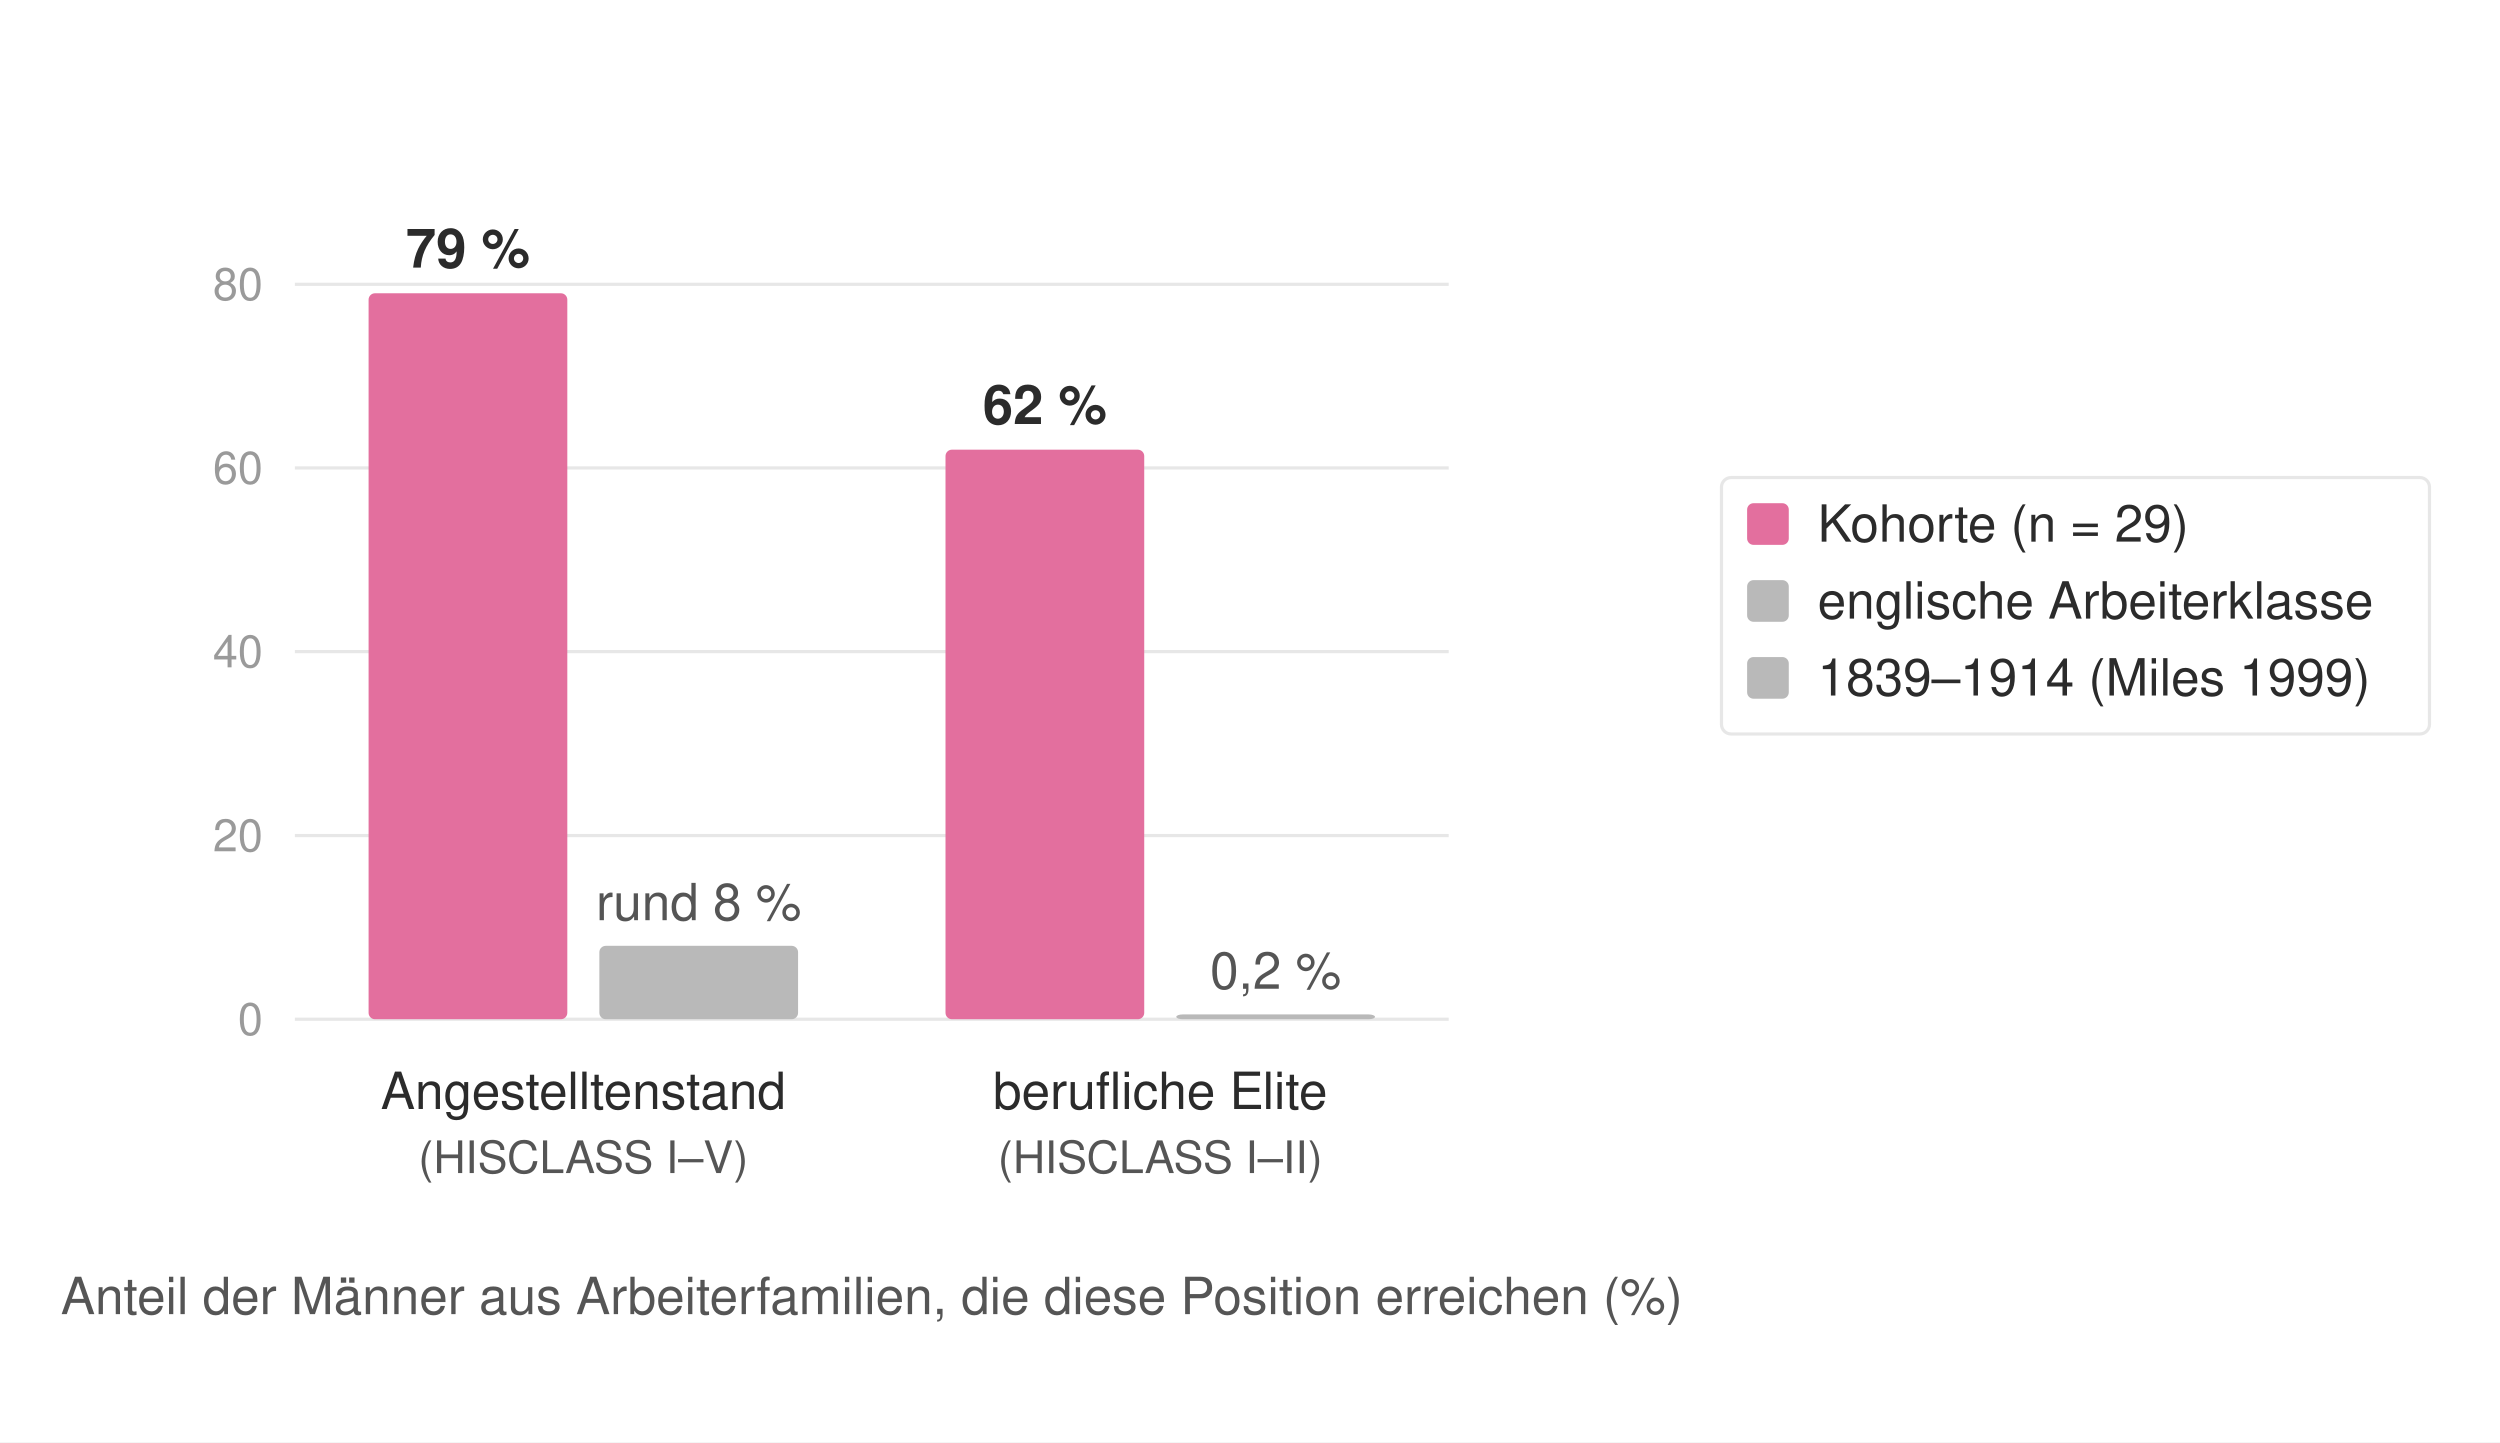
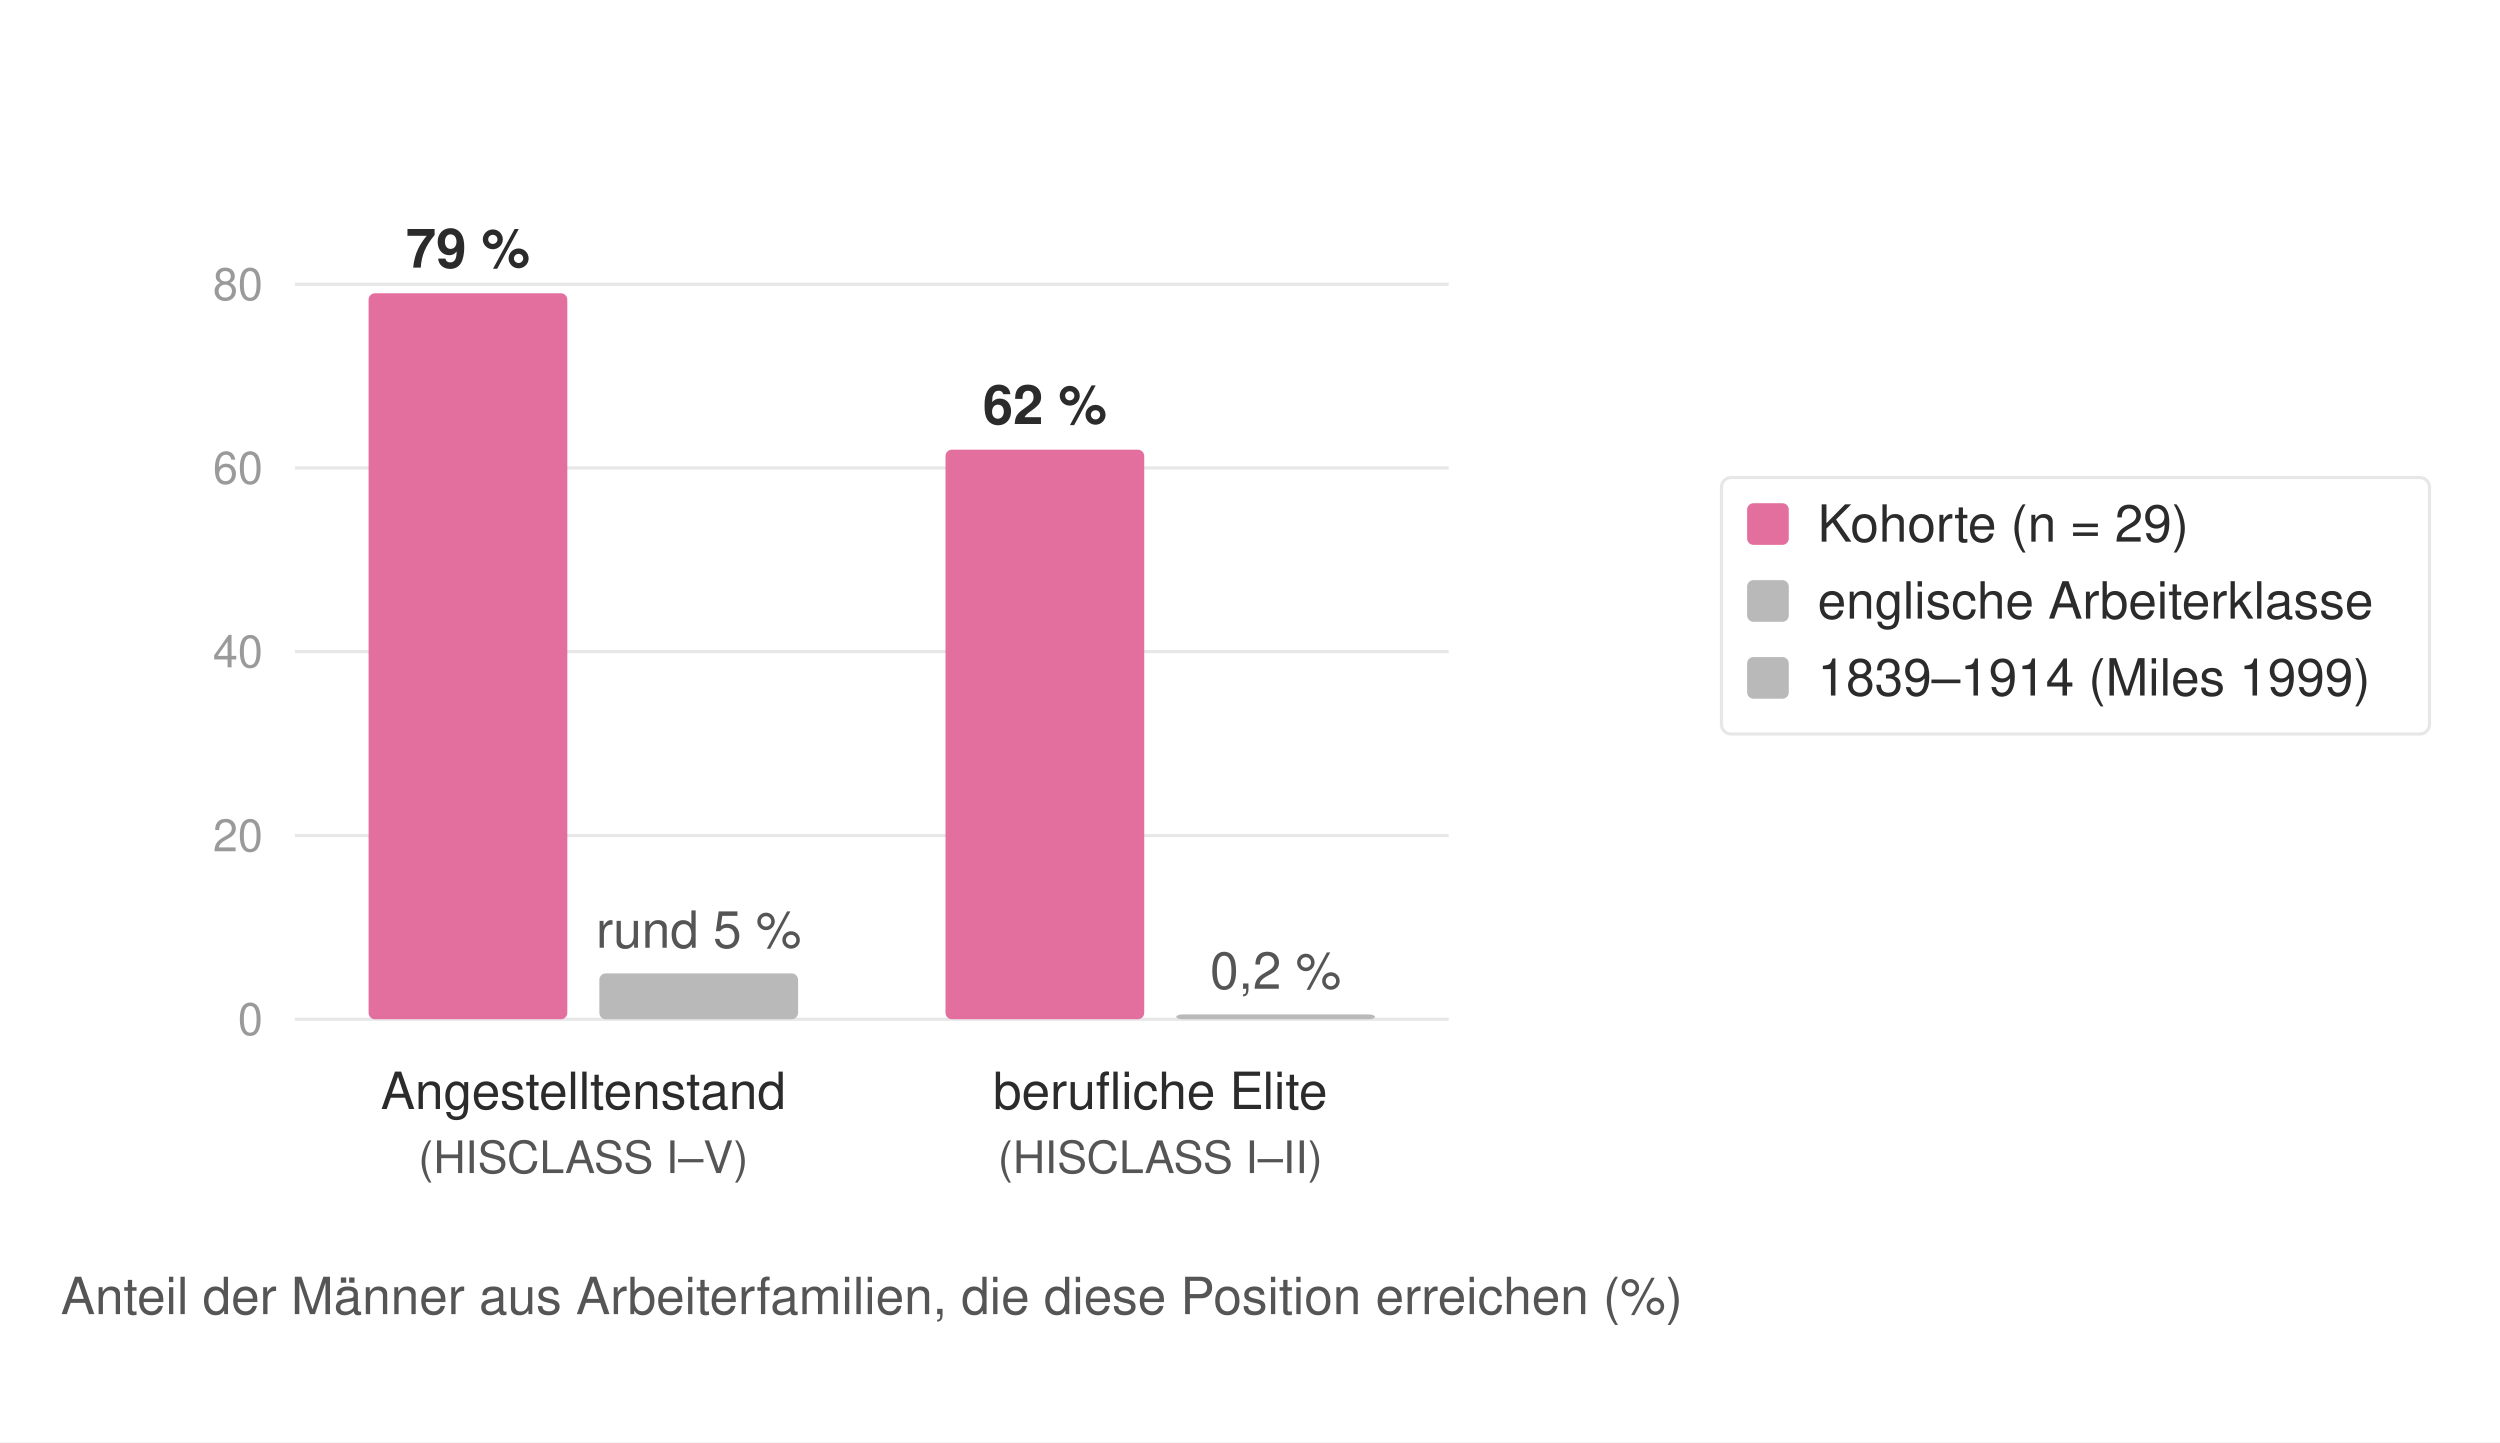
<svg xmlns="http://www.w3.org/2000/svg" viewBox="0 0 780 450" font-family="Helvetica,Arial,sans-serif">
  <rect x="0" y="0" width="780" height="450" fill="#ffffff" />
  <line x1="92.0" y1="318.0" x2="452.0" y2="318.0" stroke="#e7e7e7" stroke-width="1" />
  <text x="82.0" y="322.9" font-size="14" fill="#9a9a9a" text-anchor="end">0</text>
  <line x1="92.0" y1="260.7" x2="452.0" y2="260.7" stroke="#e7e7e7" stroke-width="1" />
  <text x="82.0" y="265.6" font-size="14" fill="#9a9a9a" text-anchor="end">20</text>
  <line x1="92.0" y1="203.3" x2="452.0" y2="203.3" stroke="#e7e7e7" stroke-width="1" />
  <text x="82.0" y="208.2" font-size="14" fill="#9a9a9a" text-anchor="end">40</text>
  <line x1="92.0" y1="146.0" x2="452.0" y2="146.0" stroke="#e7e7e7" stroke-width="1" />
  <text x="82.0" y="150.9" font-size="14" fill="#9a9a9a" text-anchor="end">60</text>
  <line x1="92.0" y1="88.7" x2="452.0" y2="88.7" stroke="#e7e7e7" stroke-width="1" />
  <text x="82.0" y="93.6" font-size="14" fill="#9a9a9a" text-anchor="end">80</text>
  <rect x="115.0" y="91.5" width="62.0" height="226.5" fill="#E36F9E" rx="2" />
  <text x="146.0" y="83.5" font-size="17" fill="#2b2b2b" text-anchor="middle" font-weight="bold">79 %</text>
-   <rect x="187.0" y="295.1" width="62.0" height="22.9" fill="#b9b9b9" rx="2" />
-   <text x="218.0" y="287.1" font-size="16" fill="#555" text-anchor="middle">rund 8 %</text>
+   <rect x="187.0" y="303.7" width="62.0" height="14.3" fill="#b9b9b9" rx="2" />
+   <text x="218.0" y="295.7" font-size="16" fill="#555" text-anchor="middle">rund 5 %</text>
  <text x="182.0" y="346.0" font-size="16" fill="#2b2b2b" text-anchor="middle">Angestelltenstand</text>
  <text x="182.0" y="366.0" font-size="14" fill="#555" text-anchor="middle">(HISCLASS I–V)</text>
  <rect x="295.0" y="140.3" width="62.0" height="177.7" fill="#E36F9E" rx="2" />
  <text x="326.0" y="132.3" font-size="17" fill="#2b2b2b" text-anchor="middle" font-weight="bold">62 %</text>
  <rect x="367.0" y="316.5" width="62.0" height="1.5" fill="#b9b9b9" rx="2" />
  <text x="398.0" y="308.5" font-size="16" fill="#555" text-anchor="middle">0,2 %</text>
  <text x="362.0" y="346.0" font-size="16" fill="#2b2b2b" text-anchor="middle">berufliche Elite</text>
  <text x="362.0" y="366.0" font-size="14" fill="#555" text-anchor="middle">(HISCLASS I–II)</text>
  <rect x="537.1" y="149.0" width="220.9" height="80.0" fill="#ffffff" rx="3" />
  <rect x="537.1" y="149.0" width="220.9" height="80.0" fill="none" stroke="#e7e7e7" rx="3" />
  <rect x="545.1" y="157.0" width="13.0" height="13.0" fill="#E36F9E" rx="2" />
  <text x="567.1" y="169.0" font-size="16" fill="#2b2b2b" text-anchor="start">Kohorte (n = 29)</text>
  <rect x="545.1" y="181.0" width="13.0" height="13.0" fill="#b9b9b9" rx="2" />
  <text x="567.1" y="193.0" font-size="16" fill="#2b2b2b" text-anchor="start">englische Arbeiterklasse</text>
  <rect x="545.1" y="205.0" width="13.0" height="13.0" fill="#b9b9b9" rx="2" />
  <text x="567.1" y="217.0" font-size="16" fill="#2b2b2b" text-anchor="start">1839–1914 (Miles 1999)</text>
  <text x="272.0" y="410.0" font-size="16" fill="#555" text-anchor="middle">Anteil der Männer aus Arbeiterfamilien, die diese Position erreichen (%)</text>
</svg>
